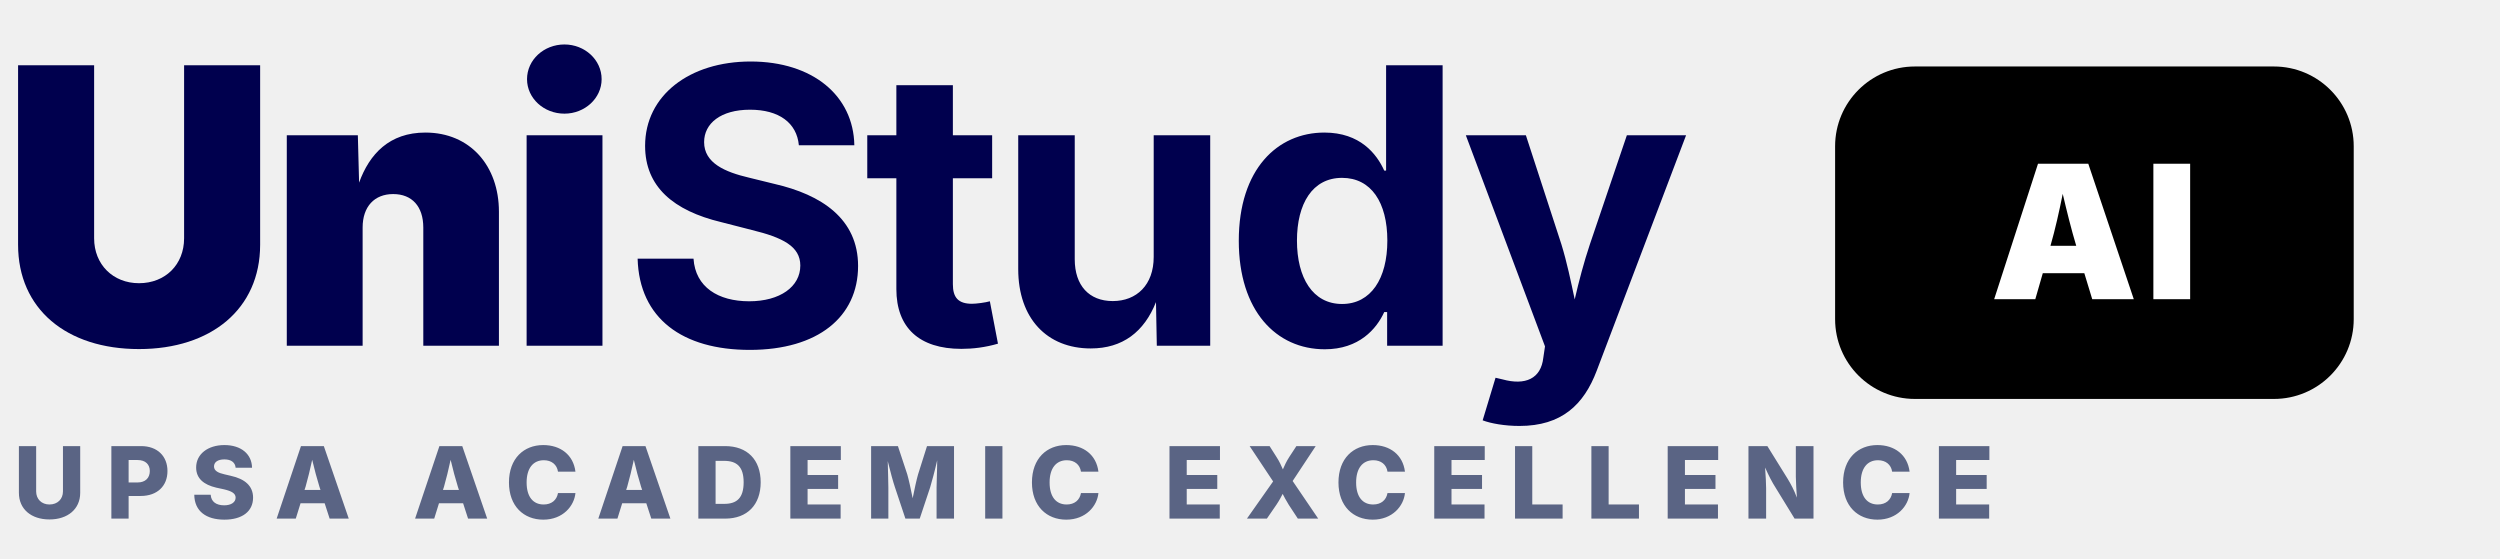
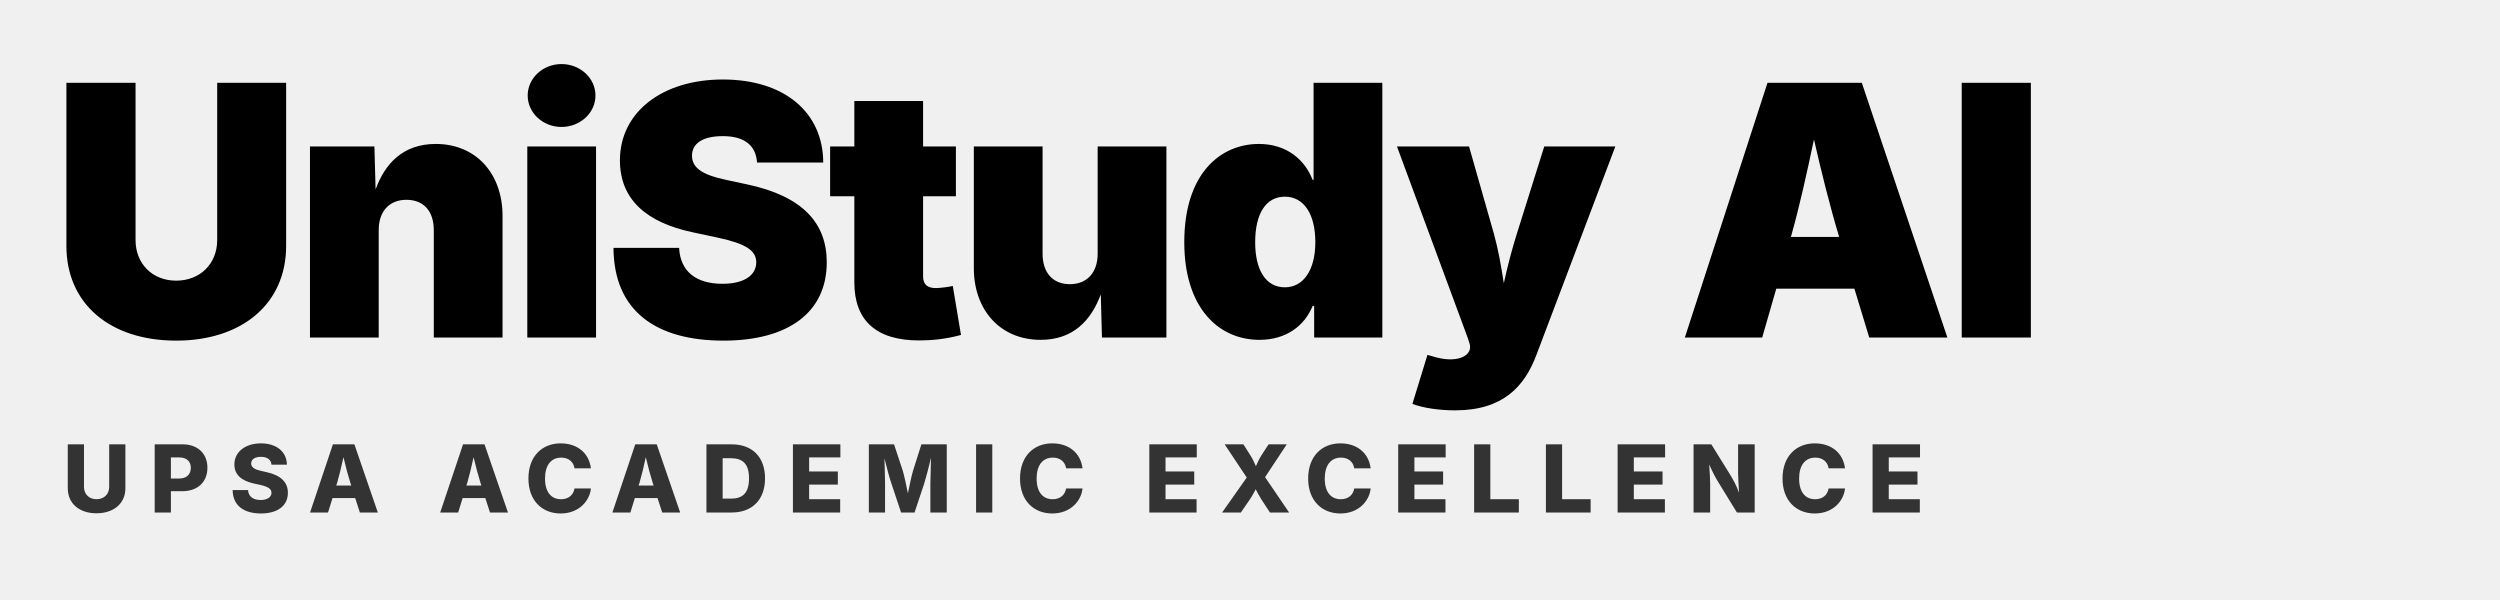
- <svg xmlns="http://www.w3.org/2000/svg" viewBox="0 0 188 42" width="100%" height="100%" fill="none">
-   <text x="0" y="26" font-family="Inter, -apple-system, BlinkMacSystemFont, 'Segoe UI', Roboto, sans-serif" font-size="29" font-weight="900" letter-spacing="-0.8" fill="#00004E">
-     Uni<tspan font-weight="700">Study</tspan>
-   </text>
-   <g transform="translate(138, 5)">
-     <rect x="0" y="0" width="39" height="25" rx="6" fill="#000000" />
-     <text x="19.5" y="17.5" font-family="Inter, -apple-system, BlinkMacSystemFont, 'Segoe UI', Roboto, sans-serif" font-size="14" font-weight="900" letter-spacing="0.5" fill="#FFFFFF" text-anchor="middle">
-       AI
+ <svg xmlns="http://www.w3.org/2000/svg" viewBox="0 0 200 48" width="100%" height="100%" fill="none">
+   <g transform="translate(4, 0)">
+     <text x="0" y="27" font-family="Inter, -apple-system, BlinkMacSystemFont, 'Segoe UI', Roboto, sans-serif" font-size="28" font-weight="900" letter-spacing="-0.8" fill="#000000">
+         UniStudy <tspan fill="#000000">AI</tspan>
    </text>
+     <text x="1" y="41" font-family="Inter, -apple-system, BlinkMacSystemFont, 'Segoe UI', Roboto, sans-serif" font-size="7.5" font-weight="800" letter-spacing="1.5" fill="#333333">
+         UPSA ACADEMIC EXCELLENCE
+       </text>
  </g>
-   <text x="1" y="39" font-family="Inter, -apple-system, BlinkMacSystemFont, 'Segoe UI', Roboto, sans-serif" font-size="7.5" font-weight="800" letter-spacing="1.5" fill="#5A6484">
-     UPSA ACADEMIC EXCELLENCE
-   </text>
</svg>
